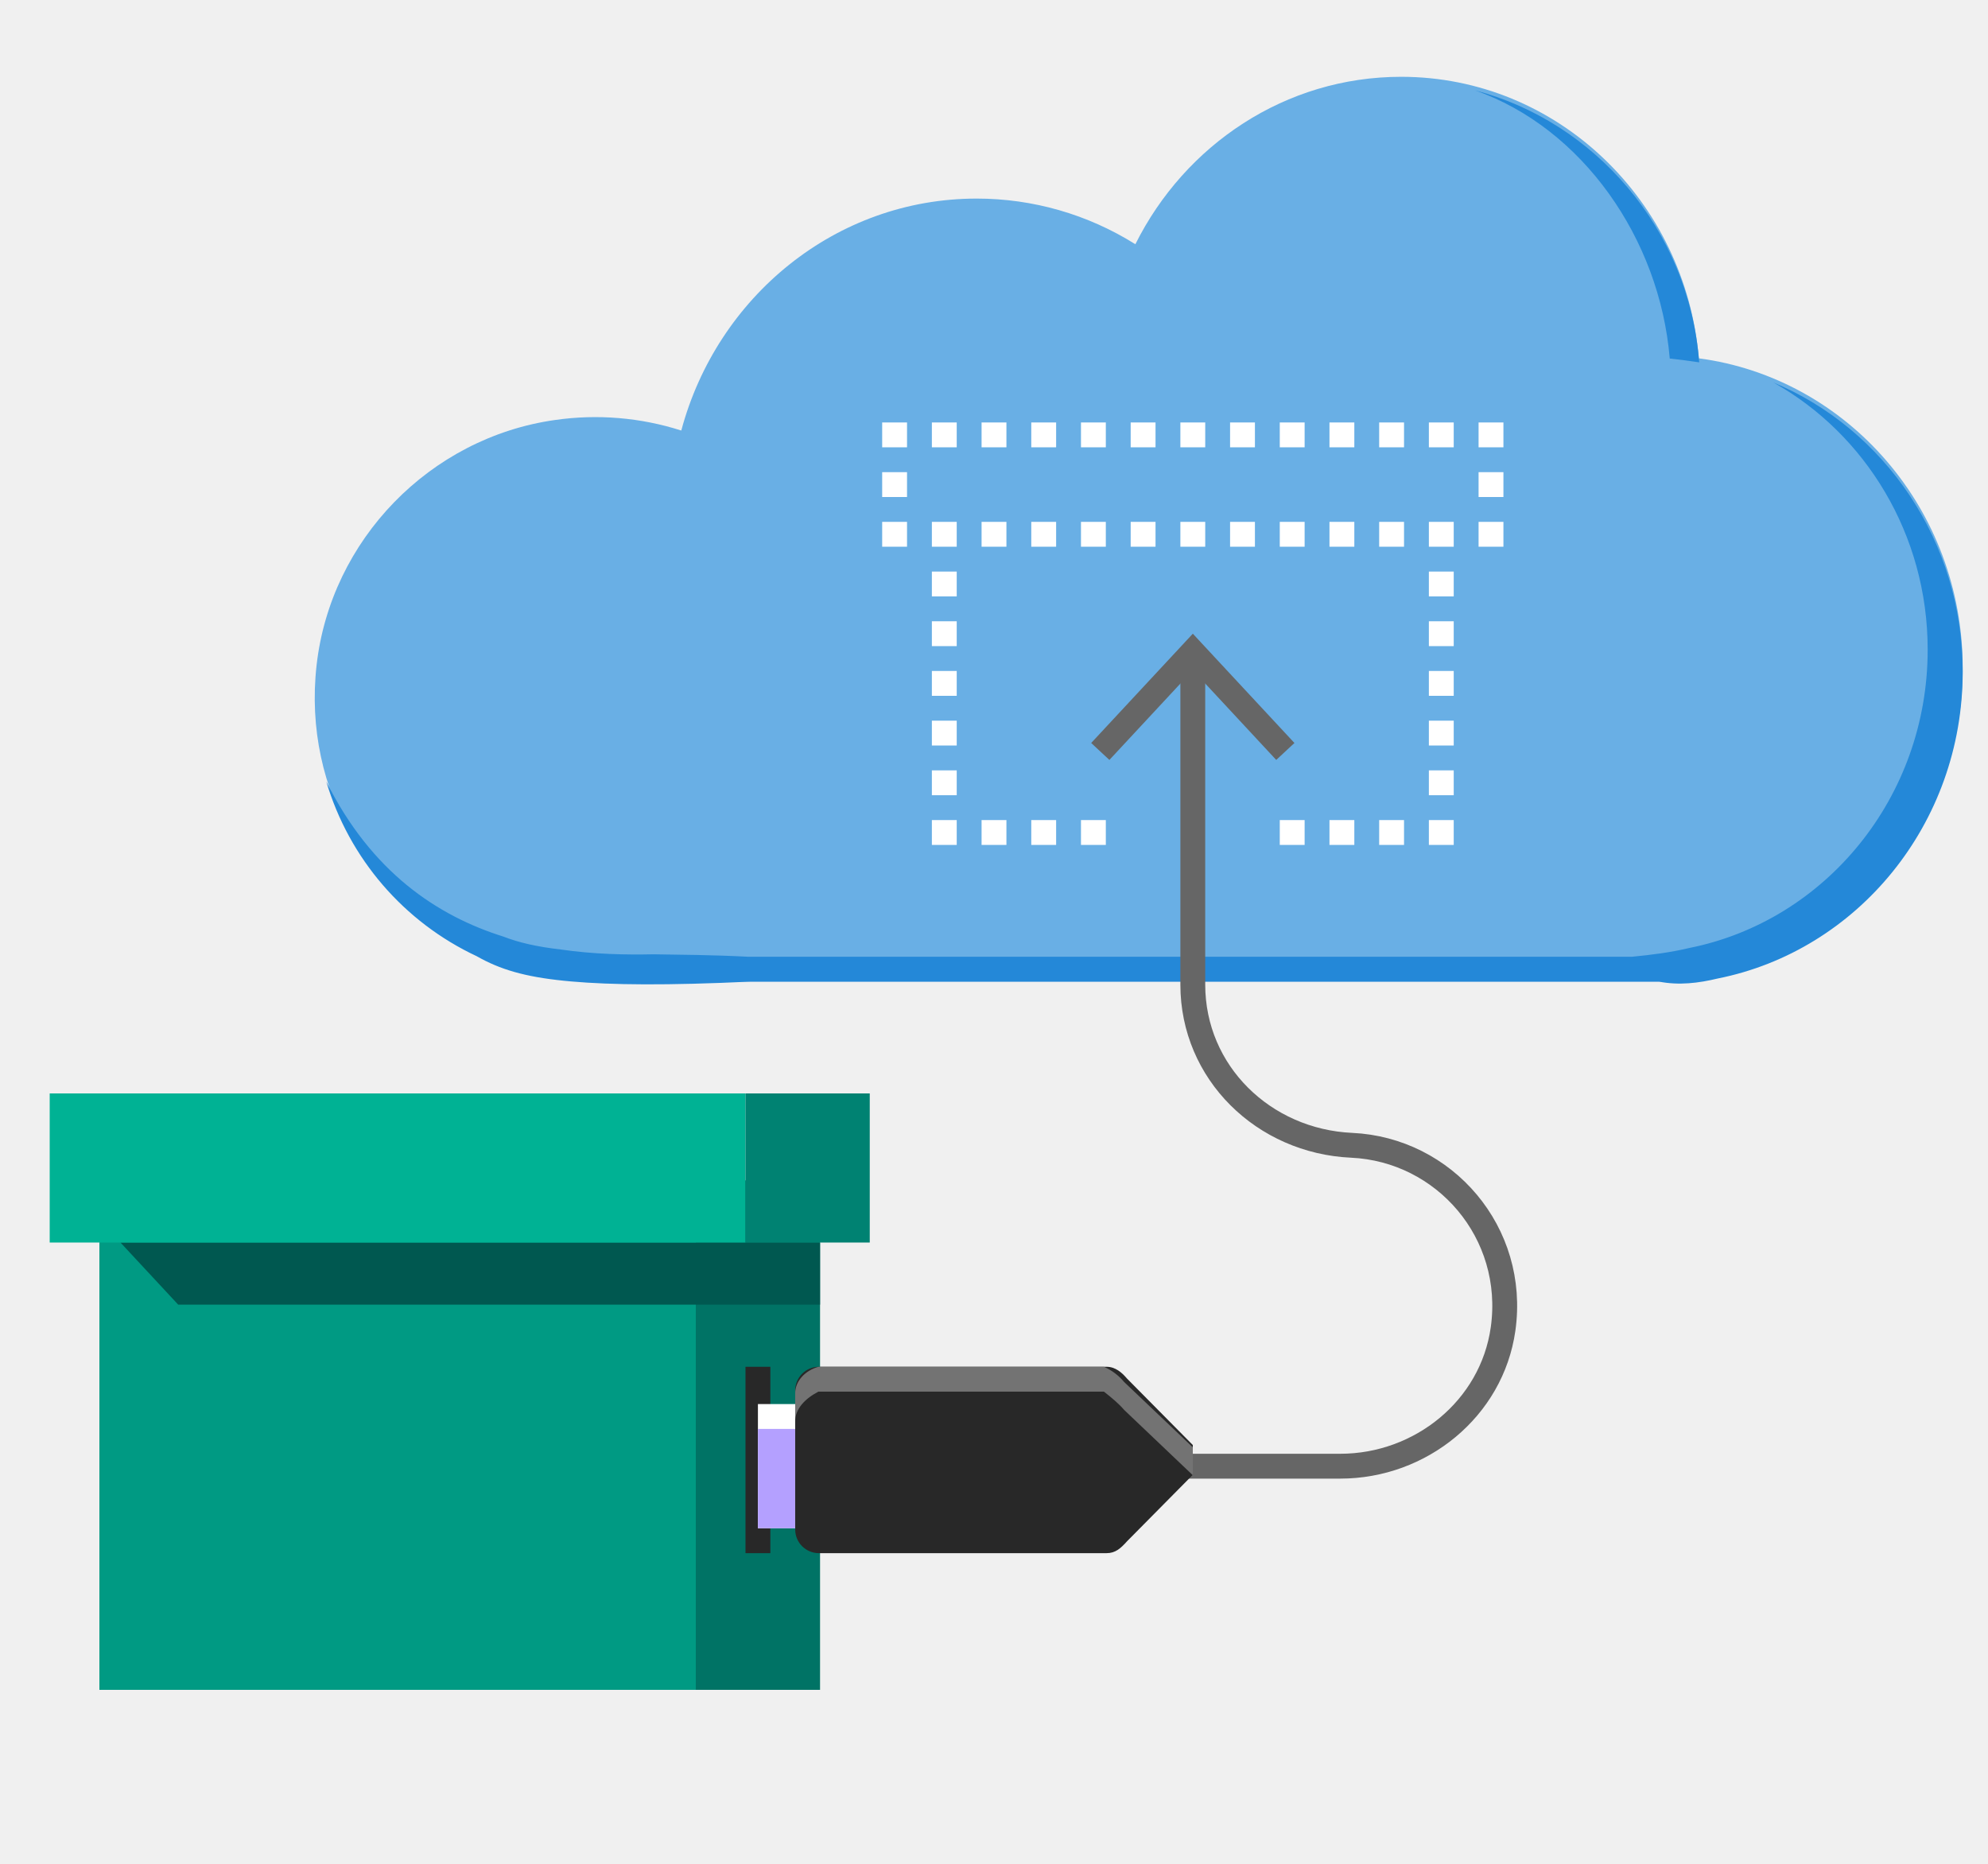
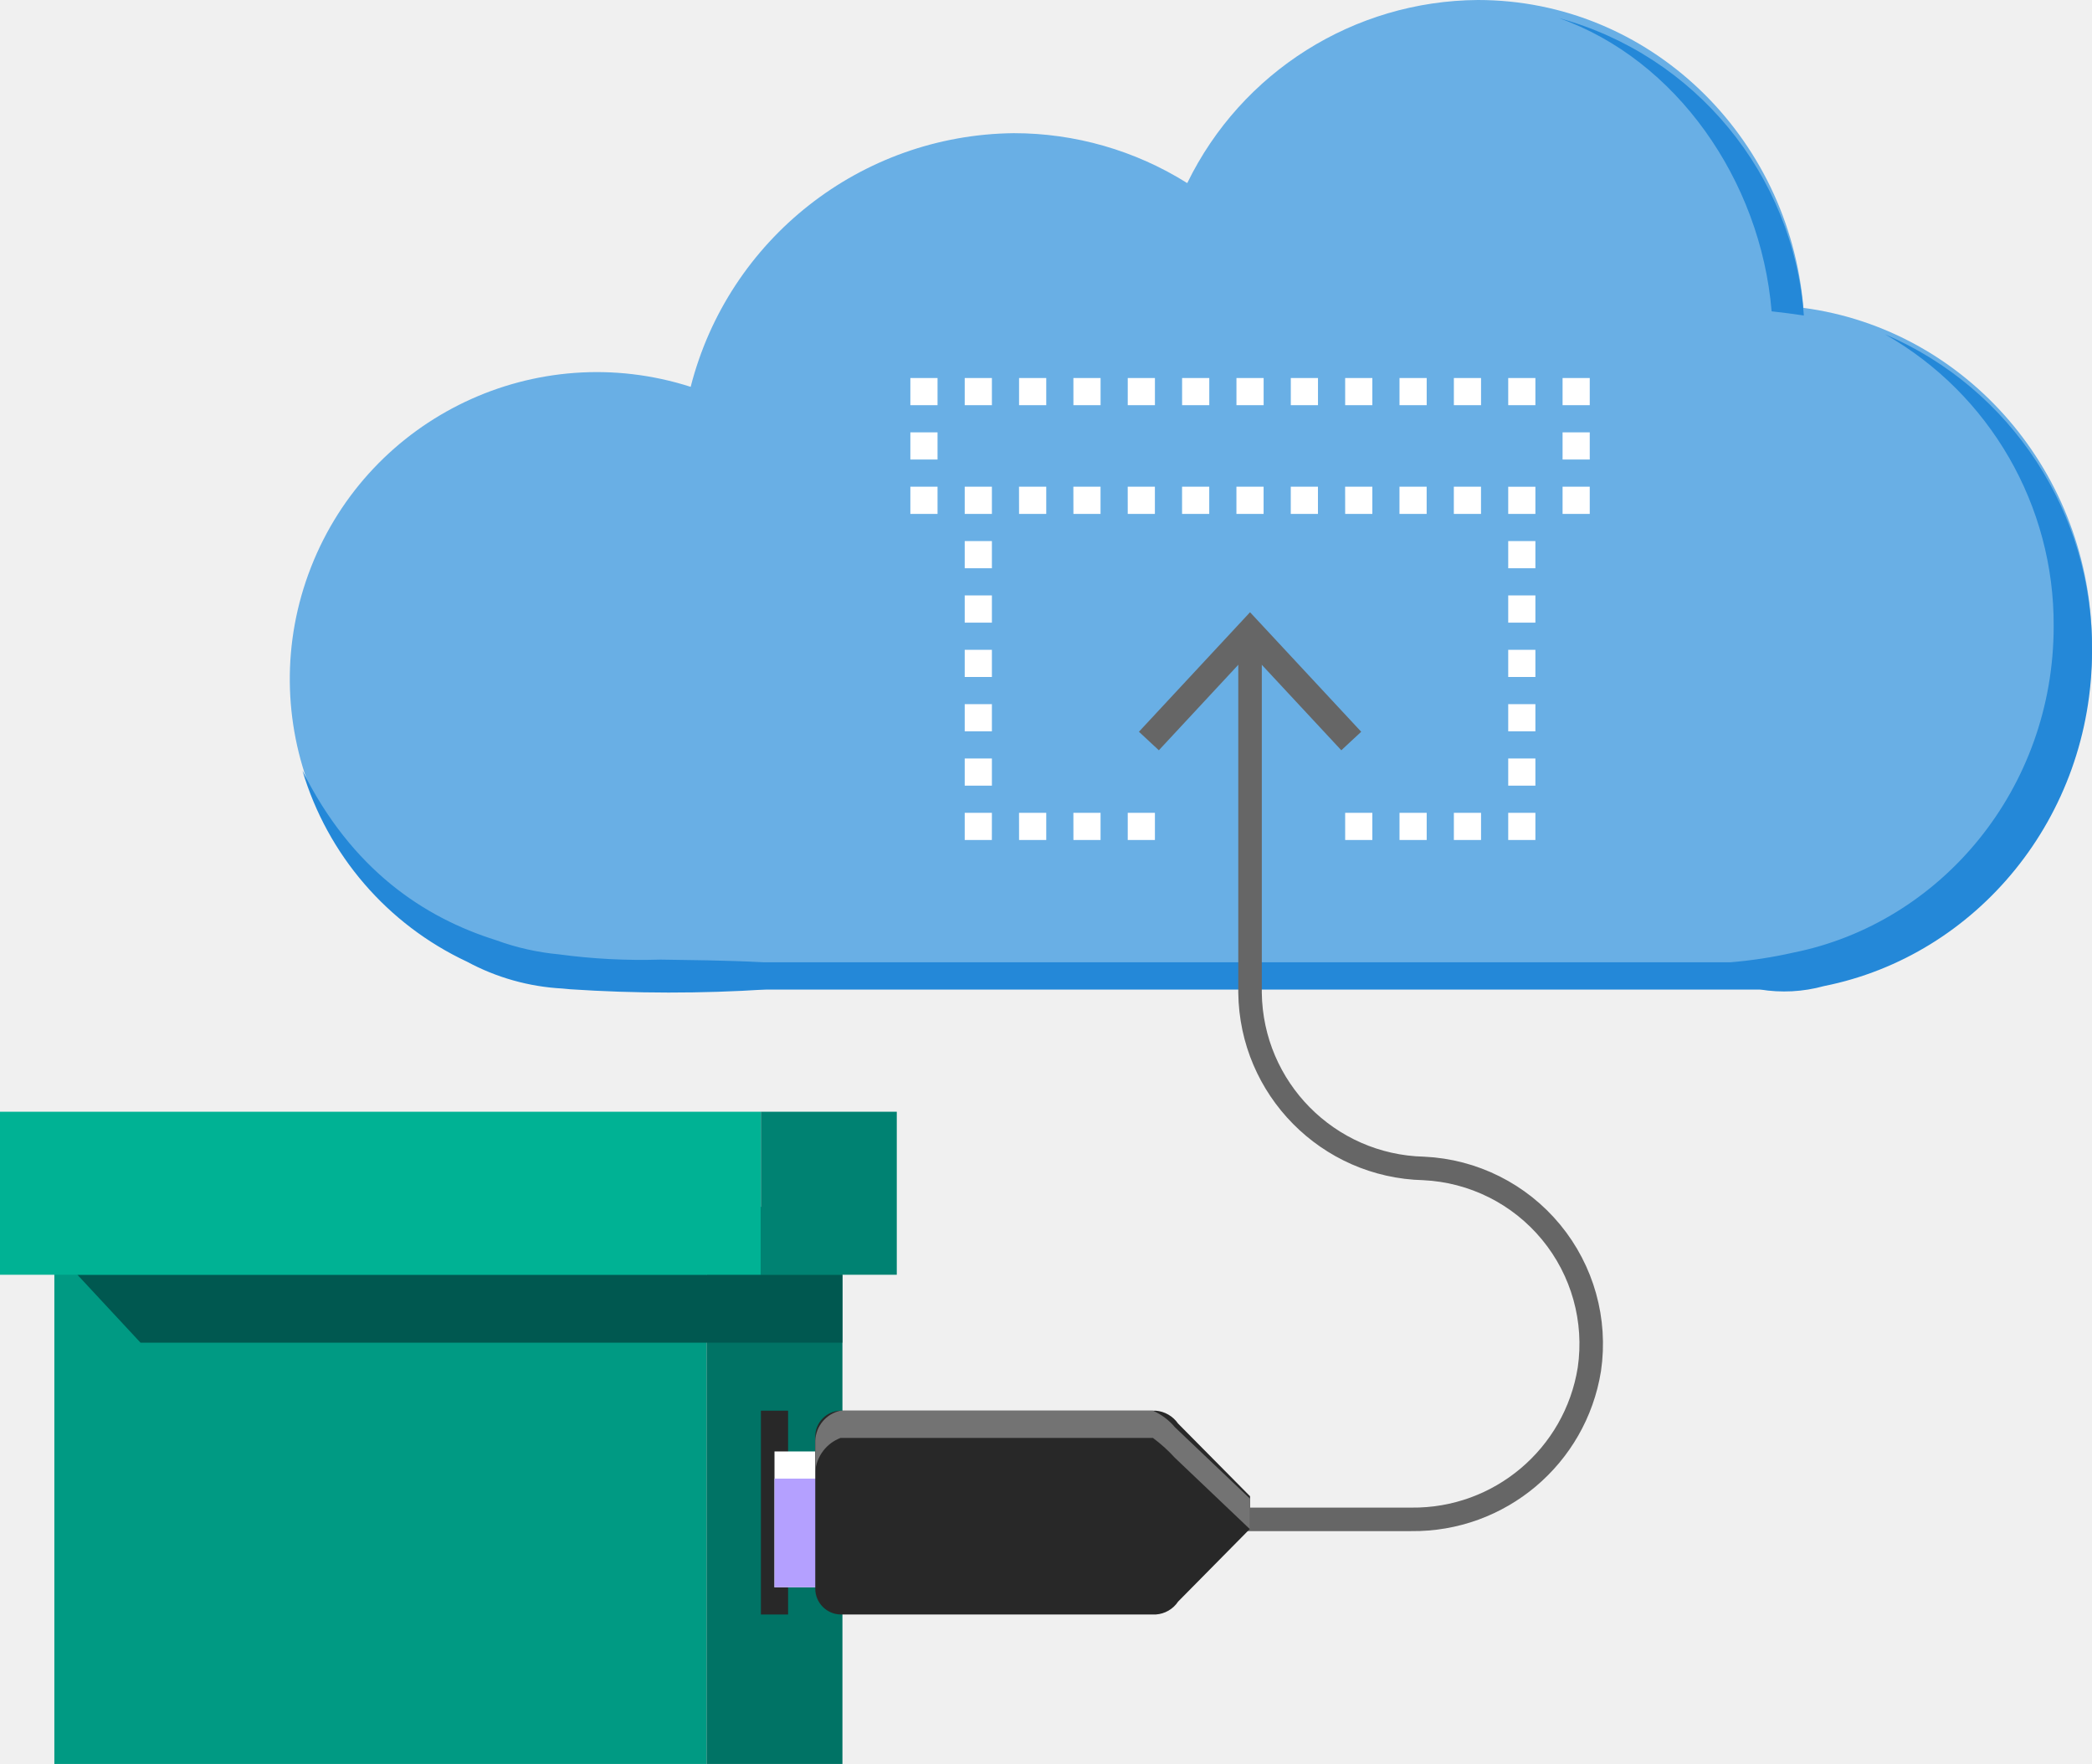
- <svg xmlns="http://www.w3.org/2000/svg" viewBox="0 0 160 150">
-   <style>.st0{display:none}.st1,.st2{display:inline}.st2{fill:#fff}.st3{fill:#bcbec0}.st4{fill-rule:evenodd;clip-rule:evenodd;fill:#b3d6f2}.st5{fill:#d1d3d4}.st6{fill:#b2b2b2}.st7{fill:none}.st8{fill:#333}.st9{fill:#a7a9ac}.st10{fill:#ffb900}.st11{fill:#11334b}.st12{fill:#45779e}.st13{fill:#235a89}.st14{fill:#1c4768}.st15{fill:#99bcd7}.st16{fill:#6597bf}.st17{clip-path:url(#SVGID_4_)}.st18{fill:#fff200}.st18,.st19{clip-path:url(#SVGID_6_)}.st20{fill:#8e562e}.st21{fill:#bb9167}.st22{fill:#71563b}.st23{fill-rule:evenodd;clip-rule:evenodd;fill:#bb9167}.st24{clip-path:url(#SVGID_8_)}.st25{fill-rule:evenodd;clip-rule:evenodd;fill:#282828}.st26{fill:#40c5af}.st27{fill:#002f33}.st28{fill:#fff}.st29{fill:#008770}.st30{fill:#005850}.st31{clip-path:url(#SVGID_10_)}.st32{fill:#fff880}.st32,.st33{clip-path:url(#SVGID_12_)}.st34{clip-path:url(#SVGID_14_)}.st35{clip-path:url(#SVGID_16_)}.st36{fill:#00b294}.st37{fill:#9080cf}.st38{fill:#522882}.st39{fill:#737373}.st40{fill:#505050}.st41{fill:#ff8c00}.st42{fill:#69afe5}.st43{fill:#c8c8c8}.st44{fill:#666}.st45{fill:#0078d7}.st46{fill:#a6a6a6}.st47{fill:#2488d8}.st48{fill:#3c3c3c}.st49{fill:#106ebe}.st50{fill:#005a93}.st51{fill:#212121}.st52{fill:#004578}.st53{fill:#b3d6f2}.st54{fill:#cfe0ee}.st55{fill:#eaeaea}.st56{fill:#deecf9}.st57{fill:#e9f0f7}.st58{fill:#f4f4f4}.st59{fill:#231f20}.st60{fill:#00abeb}.st61{fill:#e6e6e6}.st62{fill:#0078d7}.st62,.st63,.st64,.st65,.st66{fill-rule:evenodd;clip-rule:evenodd}.st64,.st65,.st66{fill:#2488d8}.st65,.st66{fill:#ffb900}.st66{fill:#69afe5}.st67{fill:#006761}.st68{fill:none;stroke:#6d6e71;stroke-width:3;stroke-miterlimit:10}.st69{fill:#75beff}.st70{fill:#107c10}.st71{fill:none;stroke:#737373;stroke-width:2;stroke-miterlimit:10}.st72{fill:#bad80a}.st73{clip-path:url(#SVGID_18_)}.st74{clip-path:url(#SVGID_20_)}.st75{fill:#69afe5}.st75,.st76{clip-path:url(#SVGID_22_)}.st77{fill:#282828}.st78{clip-path:url(#SVGID_24_)}.st79{fill:#69afe5}.st79,.st80{clip-path:url(#SVGID_26_)}.st81{fill:#f7d7c4}.st82{fill:#d8b094}.st83{fill-rule:evenodd;clip-rule:evenodd;fill:#f7d7c4}.st84{clip-path:url(#SVGID_28_)}.st85{clip-path:url(#SVGID_30_)}.st86{fill:#69afe5}.st86,.st87{clip-path:url(#SVGID_32_)}.st88{clip-path:url(#SVGID_34_)}.st89{clip-path:url(#SVGID_36_)}.st90{fill:#613d30}.st91{fill:none;stroke:#69afe5;stroke-width:2;stroke-miterlimit:10}.st92{clip-path:url(#SVGID_38_)}.st93{clip-path:url(#SVGID_40_)}.st94{fill:#69afe5}.st94,.st95{clip-path:url(#SVGID_42_)}.st96{clip-path:url(#SVGID_44_)}.st97{fill:#69afe5}.st97,.st98{clip-path:url(#SVGID_46_)}.st99{clip-path:url(#SVGID_48_)}.st100{clip-path:url(#SVGID_50_)}.st101{fill:#69afe5}.st101,.st102{clip-path:url(#SVGID_52_)}.st103{clip-path:url(#SVGID_54_)}.st104{clip-path:url(#SVGID_56_)}.st105{fill:#007596}.st106{fill:#f3f3f3}.st107{fill:#008272}.st108{fill:#f8d5b9}.st109{fill:#5c005c}.st110{fill:none;stroke:#fff;stroke-width:.057;stroke-linecap:round;stroke-linejoin:round;stroke-miterlimit:10}.st111{fill:#409ae1}.st112{fill:#004880}.st113{fill:none;stroke:#666;stroke-width:2;stroke-miterlimit:10}.st114{fill:#009a83}.st115{fill:#00746a}.st116{fill:#90908f}.st117{fill:#b4a0ff}.st118,.st119,.st120{fill-rule:evenodd;clip-rule:evenodd;fill:#939393}.st119,.st120{fill:#e81123}.st120{fill:none;stroke:#fff;stroke-miterlimit:10}.st121{clip-path:url(#SVGID_58_)}.st122{fill:#8ec3ec}.st123{fill:none;stroke:#fff;stroke-width:2;stroke-miterlimit:10;stroke-dasharray:2,3}.st124{fill:#472176}.st125{fill:#4d4e4e}.st126{fill:#70553a}.st127{fill:#682a7b}.st128{fill:#9b9b9b}.st129{fill:#5e5e5e}.st130{fill:#a88663}.st131{fill:#4d4d4d}.st132{fill:#5c2d91}.st133{fill:#724aad}.st134{fill:#e24f01}.st135{fill:#007365}.st136{fill:#00a387}.st137{fill:#90c10c}.st138{fill:none;stroke:#fff;stroke-width:2;stroke-miterlimit:10;stroke-dasharray:2,2}.st139,.st140,.st141{clip-path:url(#SVGID_60_);fill:#fff}.st140,.st141{fill:#fff200}.st141{fill:#bad80a}.st142,.st143,.st144,.st145{clip-path:url(#SVGID_60_);fill:#65aa0d}.st143,.st144,.st145{fill:#f08400}.st144,.st145{fill:#bd3604}.st145{fill:none}.st146{clip-path:url(#SVGID_62_)}.st147{clip-path:url(#SVGID_64_)}.st148{fill:#69afe5}.st148,.st149{clip-path:url(#SVGID_66_)}.st150{clip-path:url(#SVGID_68_)}.st151{fill:#69afe5}.st151,.st152{clip-path:url(#SVGID_70_)}.st153{clip-path:url(#SVGID_72_)}.st154{clip-path:url(#SVGID_74_)}.st155{fill:#69afe5}.st155,.st156{clip-path:url(#SVGID_76_)}.st157{clip-path:url(#SVGID_78_)}.st158{clip-path:url(#SVGID_80_)}.st159,.st160{fill-rule:evenodd;clip-rule:evenodd;fill:#235a89}.st160{fill:#fff}.st161{clip-path:url(#SVGID_82_)}.st162{clip-path:url(#SVGID_84_)}.st163{fill:#69afe5}.st163,.st164{clip-path:url(#SVGID_86_)}.st165{clip-path:url(#SVGID_88_)}.st166{fill:#69afe5}.st166,.st167{clip-path:url(#SVGID_90_)}.st168{clip-path:url(#SVGID_92_)}.st169{clip-path:url(#SVGID_94_)}.st170{fill:#69afe5}.st170,.st171{clip-path:url(#SVGID_96_)}.st172{clip-path:url(#SVGID_98_)}.st173{clip-path:url(#SVGID_100_)}.st174{fill-rule:evenodd;clip-rule:evenodd;fill:#fff200}.st175{fill:none;stroke:#fff100;stroke-width:.72;stroke-miterlimit:8}.st176{fill-rule:evenodd;clip-rule:evenodd;fill:#fff880}.st177,.st178,.st179,.st180,.st181,.st182{fill-rule:evenodd;clip-rule:evenodd;fill:#f0e300}.st178,.st179,.st180,.st181,.st182{fill:#ccc000}.st179,.st180,.st181,.st182{fill:#ffcb40}.st180,.st181,.st182{fill:#f0ae00}.st181,.st182{fill:#c78e00}.st182{fill:#ff8c00}.st183,.st184,.st185,.st186,.st187,.st188{fill-rule:evenodd;clip-rule:evenodd;fill:#ffa940}.st184,.st185,.st186,.st187,.st188{fill:#f08400}.st185,.st186,.st187,.st188{fill:#ba6800}.st186,.st187,.st188{fill:#ee4d5a}.st187,.st188{fill:#d91021}.st188{fill:#a3111e}.st189,.st190,.st191,.st192,.st193,.st194{fill-rule:evenodd;clip-rule:evenodd;fill:#b4009e}.st190,.st191,.st192,.st193,.st194{fill:#c740b6}.st191,.st192,.st193,.st194{fill:#9e008b}.st192,.st193,.st194{fill:#850063}.st193,.st194{fill:#5c2d91}.st194{fill:#8562ad}.st195,.st196,.st197,.st198,.st199,.st200{fill-rule:evenodd;clip-rule:evenodd;fill:#522882}.st196,.st197,.st198,.st199,.st200{fill:#401467}.st197,.st198,.st199,.st200{fill:#409ae1}.st198,.st199,.st200{fill:#006fc8}.st199,.st200{fill:#005291}.st200{fill:#008272}.st201,.st202,.st203,.st204,.st205,.st206{fill-rule:evenodd;clip-rule:evenodd;fill:#40a195}.st202,.st203,.st204,.st205,.st206{fill:#007365}.st203,.st204,.st205,.st206{fill:#005850}.st204,.st205,.st206{fill:#107c10}.st205,.st206{fill:#4c9d4c}.st206{fill:#0e6d0e}.st207,.st208,.st209,.st210,.st211,.st212{fill-rule:evenodd;clip-rule:evenodd;fill:#106110}.st208,.st209,.st210,.st211,.st212{fill:#e3008c}.st209,.st210,.st211,.st212{fill:#ea40a9}.st210,.st211,.st212{fill:#d40083}.st211,.st212{fill:#9c005f}.st212{fill:#b4a0ff}.st213,.st214,.st215,.st216,.st217,.st218{fill-rule:evenodd;clip-rule:evenodd;fill:#c7b8ff}.st214,.st215,.st216,.st217,.st218{fill:#a996f0}.st215,.st216,.st217,.st218{fill:#9080cf}.st216,.st217,.st218{fill:#00bcf2}.st217,.st218{fill:#40cdf5}.st218{fill:#00b0e3}.st219,.st220,.st221,.st222,.st223,.st224{fill-rule:evenodd;clip-rule:evenodd;fill:#0086ad}.st220,.st221,.st222,.st223,.st224{fill:#002050}.st221,.st222,.st223,.st224{fill:#40587c}.st222,.st223,.st224{fill:#001a41}.st223,.st224{fill:#001129}.st224{fill:#00b294}.st225,.st226,.st227,.st228,.st229,.st230{fill-rule:evenodd;clip-rule:evenodd;fill:#40c5af}.st226,.st227,.st228,.st229,.st230{fill:#00a387}.st227,.st228,.st229,.st230{fill:#008770}.st228,.st229,.st230{fill:#bad80a}.st229,.st230{fill:#cbe247}.st230{fill:#adc909}.st231,.st232,.st233,.st234,.st235,.st236{fill-rule:evenodd;clip-rule:evenodd;fill:#91a80a}.st232,.st233,.st234,.st235,.st236{fill:#d83b01}.st233,.st234,.st235,.st236{fill:#e26c41}.st234,.st235,.st236{fill:#bd3604}.st235,.st236{fill:#9c2801}.st236{fill:#a80000}.st237,.st238,.st239,.st240,.st241,.st242{fill-rule:evenodd;clip-rule:evenodd;fill:#be4040}.st238,.st239,.st240,.st241,.st242{fill:#900}.st239,.st240,.st241,.st242{fill:#750000}.st240,.st241,.st242{fill:#5c005c}.st241,.st242{fill:#854085}.st242{fill:#4d004d}.st243,.st244,.st245,.st246,.st247,.st248{fill-rule:evenodd;clip-rule:evenodd;fill:#380038}.st244,.st245,.st246,.st247,.st248{fill:#32145a}.st245,.st246,.st247,.st248{fill:#654f83}.st246,.st247,.st248{fill:#28114a}.st247,.st248{fill:#220c3d}.st248{fill:#00188f}.st249,.st250,.st251,.st252,.st253,.st254{fill-rule:evenodd;clip-rule:evenodd;fill:#4052ab}.st250,.st251,.st252,.st253,.st254{fill:#001580}.st251,.st252,.st253,.st254{fill:#001363}.st252,.st253,.st254{fill:#004b50}.st253,.st254{fill:#40787c}.st254{fill:#003d41}.st255,.st256,.st257,.st258,.st259,.st260{fill-rule:evenodd;clip-rule:evenodd;fill:#002f33}.st256,.st257,.st258,.st259,.st260{fill:#004b1c}.st257,.st258,.st259,.st260{fill:#407855}.st258,.st259,.st260{fill:#003c16}.st259,.st260{fill:#00240d}.st260{fill:#505050}.st261,.st262,.st263,.st264,.st265,.st266{fill-rule:evenodd;clip-rule:evenodd;fill:#d2d2d2}.st262,.st263,.st264,.st265,.st266{fill:#f3f3f3}.st263,.st264,.st265,.st266{fill:#e6e6e6}.st264,.st265,.st266{fill:#737373}.st265,.st266{fill:#c2c2c2}.st266{fill:#b2b2b2}.st267{fill:none;stroke:#e6e6e6;stroke-width:.36;stroke-miterlimit:8}.st268,.st269,.st270{fill-rule:evenodd;clip-rule:evenodd;fill:#8e562e}.st269,.st270{fill:#d8b094}.st270{fill:#613d30}.st271{fill:#65aa0d}.st272{fill:#3b930f}.st273{fill:#00a68c}.st274{fill:#008e7b}.st275{fill:#009ae4}.st276{fill:#0089de}.st277{fill:#0060c5}.st278{fill:#0048b3}.st279{fill:#0030a1}.st280{fill:#005959}.st281{fill:#0c7013}.st282{fill:#086416}.st283{fill:#045719}.st284{fill:#522783}.st285{fill:#3d1a68}.st286{fill:#9e008e}.st287{fill:#88007d}.st288{fill:#72006d}.st289{fill:#d80d1a}.st290{fill:#c80912}.st291{fill:#b80409}.st292{fill:#9e83e3}.st293{fill:#8867c8}.st294{fill:#f57800}.st295{fill:#ec6401}.st296{fill:#464646}.st297{fill:#323232}.st298{fill:#939393}.st299{stroke:#a6a6a6;stroke-dasharray:1,1}.st299,.st300,.st301{fill:none;stroke-miterlimit:10}.st300{clip-path:url(#SVGID_102_);stroke-dasharray:1,1;stroke:#a6a6a6}.st301{stroke:#bcbec0}.st302{fill:#d2d2d2}.st303{fill:#8e6b4e}.st304{fill:#4d4c4d}.st305{fill:#2f2f2f}.st306{fill:#9b2438}.st307{fill:#5d5f5e}.st308{fill:#acacac}.st309{fill:#d07f1c}.st310{fill-rule:evenodd;clip-rule:evenodd;fill:#005a93}.st311{fill:#a88763}.st312{fill:#3b3b3b}.st313{fill:#220c3d}.st314{fill:#a996f0}.st315{fill:#3a2621}.st316{fill:#c7b8ff}.st317{fill:#ea6206}.st318{fill:#692a7b}.st319{fill:#0e3c5e}.st320{fill:#fff880}.st321{fill:#fcb71e}.st322{fill:none;stroke:#4d4c4d;stroke-miterlimit:10}.st323{fill:#0757a4}.st324{fill:#393939}.st325{fill:#c2bdbb}.st326{fill:#929292}.st327{fill:#fff200}.st328{fill:#bd3604}.st329{fill:#f08400}.st330,.st331{fill:none;stroke:#737373;stroke-miterlimit:10}.st331{stroke-linejoin:bevel}.st332{clip-path:url(#SVGID_104_);fill:#2488d8}.st333{fill:#69afe5}.st333,.st334,.st335,.st336{clip-path:url(#SVGID_104_)}.st334{stroke:#fff;stroke-width:2;stroke-miterlimit:10;stroke-dasharray:2,3;fill:none}.st335,.st336{fill:#bb9167}.st336{fill:#fff}.st337,.st338,.st339,.st340{clip-path:url(#SVGID_104_);fill:#472176}.st338,.st339,.st340{fill:#4d4e4e}.st339,.st340{fill:#70553a}.st340{fill:#682a7b}.st341{fill:#9b9b9b}.st341,.st342,.st343{clip-path:url(#SVGID_104_)}.st343{fill:#4d4d4d}.st344,.st345,.st346,.st347{clip-path:url(#SVGID_104_);fill:#333}.st345,.st346,.st347{fill:#3c3c3c}.st346,.st347{fill:#5c2d91}.st347{fill:#666}.st348,.st349{clip-path:url(#SVGID_106_)}.st349{fill:none;stroke:#fff;stroke-width:2;stroke-miterlimit:10;stroke-dasharray:2,3}.st350,.st351,.st352{clip-path:url(#SVGID_106_);fill:#bb9167}.st351,.st352{fill:#fff}.st352{fill:#472176}.st353,.st354,.st355,.st356{clip-path:url(#SVGID_106_);fill:#4d4e4e}.st354,.st355,.st356{fill:#682a7b}.st355,.st356{fill:#9b9b9b}.st356{fill:#4d4d4d}.st357,.st358,.st359,.st360{clip-path:url(#SVGID_106_);fill:#333}.st358,.st359,.st360{fill:#3c3c3c}.st359,.st360{fill:#5c2d91}.st360{fill:#666}.st361{fill:#fff;stroke:#69afe5;stroke-width:.5;stroke-miterlimit:10}.st362,.st363,.st364,.st365{clip-path:url(#SVGID_108_)}.st363,.st364,.st365{fill:#bb9167}.st364,.st365{fill:#fff}.st365{fill:#472176}.st366,.st367,.st368,.st369{clip-path:url(#SVGID_108_);fill:#4d4e4e}.st367,.st368,.st369{fill:#682a7b}.st368,.st369{fill:#9b9b9b}.st369{fill:#4d4d4d}.st370,.st371,.st372,.st373{clip-path:url(#SVGID_108_);fill:#333}.st371,.st372,.st373{fill:#3c3c3c}.st372,.st373{fill:#5c2d91}.st373{fill:#666}.st374{fill:#65abe4}.st375{fill:#8cc1eb}.st376,.st377,.st378,.st379{clip-path:url(#SVGID_110_)}.st377,.st378,.st379{fill:#bb9167}.st378,.st379{fill:#fff}.st379{fill:#472176}.st380,.st381,.st382,.st383{clip-path:url(#SVGID_110_);fill:#4d4e4e}.st381,.st382,.st383{fill:#682a7b}.st382,.st383{fill:#9b9b9b}.st383{fill:#4d4d4d}.st384,.st385,.st386,.st387{clip-path:url(#SVGID_110_);fill:#333}.st385,.st386,.st387{fill:#3c3c3c}.st386,.st387{fill:#5c2d91}.st387{fill:#666}</style>
-   <switch>
-     <g>
-       <g id="Layer_1">
-         <path class="st42" d="M136.725 28.839c-1.061-12.694-11.378-22.658-23.957-22.658-9.321 0-17.398 5.475-21.391 13.475a23.991 23.991 0 0 0-12.773-3.674c-11.345 0-20.895 7.906-23.772 18.668a22.71 22.71 0 0 0-10.161-.849c-10.068 1.422-18.059 9.646-19.193 19.751-1.139 10.153 4.459 19.144 12.89 23.087 1.871 1.064 3.847 1.653 7.031 1.976.189.021.378.038.568.054 3.255.285 7.726.331 14.457.331h73.086c1.622 0 3.206-.2 4.734-.568 11.233-2.236 19.72-12.429 19.72-24.672 0-12.789-9.261-23.339-21.239-24.921z" />
-         <path class="st47" d="M134.386 28.854c.676.07 1.667.202 2.371.307-.84-10.843-8.511-19.384-18.032-21.888 8.599 3.028 14.852 11.898 15.661 21.581zM142.736 30.786c7.39 4.14 12.409 12.211 12.409 21.498 0 11.915-8.258 21.835-19.191 24.011-1.486.358-3.028.553-4.607.705H60.221c-2.953-.152-5.456-.162-7.608-.197-2.228.046-4.803.003-7.499-.389-1.89-.218-3.337-.547-4.6-1.036-5.329-1.674-10.628-5.2-14.255-12.483a22.65 22.65 0 0 0 12.11 14.062c1.871 1.064 3.847 1.653 7.031 1.976.189.021.378.038.568.054 3.254.287 7.725.332 14.456.013h73.086c1.622.319 3.206.119 4.734-.248 11.233-2.236 19.719-12.429 19.719-24.672 0-10.548-6.3-19.566-15.227-23.294z" />
-         <path class="st114" d="M8 95h48v41H8z" />
-         <path transform="rotate(-180 61 115.5)" class="st135" d="M56 95h10v41H56z" />
-         <path class="st30" d="M66 100H9.696l4.647 5H66z" />
-         <path class="st36" d="M4 88h56v12H4z" />
-         <path transform="rotate(-180 65 94)" class="st107" d="M60 88h10v12H60z" />
-         <path class="st113" d="M79 118h28.867c6.472 0 12.199-4.629 13.104-11.037 1.097-7.766-4.719-14.448-12.188-14.789C101.705 91.852 96 86.325 96 79.241V53.169" />
-         <path class="st44" d="M104.18 59.796l-1.465 1.364-6.713-7.223-6.715 7.223-1.465-1.364L96.002 51z" />
-         <path class="st77" d="M60 110h2v15h-2z" />
-         <path class="st28" d="M61 113h25v10H61z" />
-         <path class="st117" d="M61 115h25v8H61z" />
-         <path class="st77" d="M96 116.296l-5.299-5.353c-.404-.48-.94-.944-1.638-.944H65.904A1.903 1.903 0 0 0 64 111.903v11.192c0 1.052.852 1.904 1.904 1.904h23.159c.702 0 1.125-.377 1.644-.955l5.293-5.35v-2.398z" />
-         <path class="st39" d="M90.474 111.223A4.433 4.433 0 0 0 88.848 110h-22.98c-1.052.296-1.904 1.149-1.868 2.2v2.247c-.036-1.052.817-1.904 1.868-2.447h22.98c.692.543 1.225.999 1.626 1.47L96 118.727v-2.247l-5.526-5.257z" />
-         <g>
-           <path class="st28" d="M117 68h-2v-2h2zM111 66h2v2h-2zM107 66h2v2h-2zM103 66h2v2h-2z" />
-           <path class="st7" d="M99 66h2v2h-2zM91 66h2v2h-2z" />
-           <path class="st28" d="M87 66h2v2h-2zM83 66h2v2h-2zM79 66h2v2h-2zM77 68h-2v-2h2zM111 42h2v2h-2zM107 42h2v2h-2zM103 42h2v2h-2zM99 42h2v2h-2zM95 42h2v2h-2zM91 42h2v2h-2zM87 42h2v2h-2zM83 42h2v2h-2zM79 42h2v2h-2zM77 44h-2v-2h2zM115 62h2v2h-2zM75 62h2v2h-2zM115 58h2v2h-2zM75 58h2v2h-2zM115 54h2v2h-2zM75 54h2v2h-2zM115 50h2v2h-2zM75 50h2v2h-2zM115 46h2v2h-2zM75 46h2v2h-2zM115 42h2v2h-2z" />
-           <g>
-             <path class="st28" d="M115 34h2v2h-2zM111 34h2v2h-2zM107 34h2v2h-2zM103 34h2v2h-2zM99 34h2v2h-2zM95 34h2v2h-2zM91 34h2v2h-2zM87 34h2v2h-2zM83 34h2v2h-2zM81 36h-2v-2h2z" />
-           </g>
-           <path class="st28" d="M119 42h2v2h-2zM71 42h2v2h-2zM119 38h2v2h-2zM71 38h2v2h-2zM71 34h2v2h-2zM75 34h2v2h-2zM119 34h2v2h-2z" />
-         </g>
-       </g>
-     </g>
-   </switch>
+ <svg xmlns="http://www.w3.org/2000/svg" viewBox="0 0 177.898 150">
+   <path d="M153.358 26.18C152.132 11.513 140.211 0 125.677 0a27.7 27.7 0 0 0-24.717 15.57 27.721 27.721 0 0 0-14.76-4.245 28.662 28.662 0 0 0-27.467 21.57 26.108 26.108 0 0 0-19.022 48.516 19.232 19.232 0 0 0 8.124 2.283c.218.024.437.044.656.062 3.761.329 8.927.382 16.7.382h84.448a23.331 23.331 0 0 0 5.47-.656C168.092 80.9 177.9 69.122 177.9 54.975c0-14.775-10.7-26.967-24.542-28.795z" fill="#69afe5" />
+   <path d="M150.655 26.474c.781.081 1.926.233 2.74.355A28.4 28.4 0 0 0 132.56 1.538c9.94 3.499 17.16 13.748 18.095 24.936zm9.645 1.956a28.378 28.378 0 0 1 14.338 24.84c0 13.767-9.542 25.229-22.174 27.744a38.473 38.473 0 0 1-5.323.815h-82.18c-3.412-.176-6.3-.187-8.791-.228a52.527 52.527 0 0 1-8.665-.449 21.218 21.218 0 0 1-5.315-1.2c-6.157-1.932-12.28-6.006-16.471-14.422a26.171 26.171 0 0 0 13.993 16.248 19.232 19.232 0 0 0 8.124 2.283c.218.024.437.044.656.062a127.978 127.978 0 0 0 16.7.015h84.448a12.693 12.693 0 0 0 5.47-.287c12.982-2.582 22.79-14.36 22.79-28.506a29.04 29.04 0 0 0-17.6-26.915z" fill="#2488d8" />
+   <path d="M4.622 102.626h55.462V150H4.622z" fill="#009a83" />
+   <path d="M71.638 150H60.084v-47.374h11.554z" fill="#007365" />
+   <path d="M71.638 108.4H6.581l5.369 5.777h59.688z" fill="#005850" />
+   <path d="M0 94.538h64.705V108.4H0z" fill="#00b294" />
+   <path d="M76.26 108.4H64.705V94.538H76.26z" fill="#008272" />
+   <path d="M86.659 129.2h33.355a15.159 15.159 0 0 0 15.141-12.754 14.936 14.936 0 0 0-14.084-17.087A15.132 15.132 0 0 1 106.3 84.418V54.1" fill="none" stroke="#666" stroke-miterlimit="10" stroke-width="2" />
+   <path d="M115.753 62.226l-1.692 1.574-7.761-8.344-7.755 8.344-1.693-1.576 9.448-10.162z" fill="#666" />
+   <path d="M64.705 119.958h2.311v17.332h-2.311z" fill="#282828" />
+   <path d="M65.861 123.425h28.886v11.555H65.861z" fill="#fff" />
+   <path d="M65.861 125.735h28.886v9.244H65.861z" fill="#b4a0ff" />
+   <path d="M106.3 127.234l-6.123-6.185a2.568 2.568 0 0 0-1.893-1.091H71.527a2.2 2.2 0 0 0-2.2 2.2v12.932a2.2 2.2 0 0 0 2.2 2.2h26.759a2.475 2.475 0 0 0 1.9-1.1L106.3 130z" fill="#282828" />
+   <path d="M99.917 121.371a5.122 5.122 0 0 0-1.879-1.413H71.486a2.717 2.717 0 0 0-2.158 2.542v2.6a3.356 3.356 0 0 1 2.158-2.827h26.552a12.98 12.98 0 0 1 1.879 1.7l6.385 6.074v-2.6z" fill="#737373" />
+   <path d="M130.566 71.429h-2.311v-2.311h2.311zm-6.933-2.311h2.311v2.311h-2.311zm-4.622 0h2.311v2.311h-2.311zm-4.622 0h2.311v2.311h-2.31z" fill="#fff" />
+   <path d="M109.768 69.118h2.311v2.311h-2.311zm-9.244 0h2.311v2.311h-2.311z" fill="none" />
+   <path d="M95.9 69.118h2.311v2.311H95.9zm-4.622 0h2.311v2.311h-2.308zm-4.622 0h2.314v2.311h-2.311zm-2.311 2.311h-2.308v-2.311h2.311zm39.285-30.042h2.311V43.7h-2.311zm-4.622 0h2.311V43.7h-2.311zm-4.622 0h2.314V43.7h-2.31zm-4.622 0h2.311V43.7h-2.311zm-4.622 0h2.311V43.7h-2.311zm-4.622 0h2.311V43.7h-2.311zm-4.622 0h2.311V43.7H95.9zm-4.622 0h2.311V43.7h-2.306zm-4.622 0h2.316V43.7h-2.311zM84.348 43.7h-2.311v-2.313h2.311zm43.907 20.8h2.311v2.311h-2.311zm-46.218 0h2.311v2.311h-2.311zm46.218-4.622h2.311v2.311h-2.311zm-46.218 0h2.311v2.311h-2.311zm46.218-4.622h2.311v2.311h-2.311zm-46.218 0h2.311v2.311h-2.311zm46.218-4.622h2.311v2.311h-2.311zm-46.218 0h2.311v2.311h-2.311zm46.218-4.622h2.311v2.308h-2.311zm-46.218 0h2.311v2.308h-2.311zm46.218-4.622h2.311v2.31h-2.311zM128.255 32.144h2.311v2.311h-2.311zm-4.622 0h2.311v2.311h-2.311zm-4.622 0h2.311v2.311h-2.311zm-4.622 0h2.311v2.311h-2.31zm-4.622 0h2.311v2.311h-2.311zm-4.622 0h2.311v2.311h-2.311zm-4.622 0h2.311v2.311h-2.311zm-4.622 0h2.311v2.311H95.9zm-4.622 0h2.311v2.311h-2.309zm-2.309 2.311h-2.311v-2.311h2.311zM132.877 41.387h2.311V43.7h-2.311zm-55.462 0h2.311V43.7h-2.311zm55.462-4.622h2.311v2.311h-2.311zm-55.462 0h2.311v2.311h-2.311zm0-4.622h2.311v2.311h-2.311zm4.622 0h2.311v2.311h-2.311zm50.84 0h2.311v2.311h-2.311z" fill="#fff" />
</svg>
